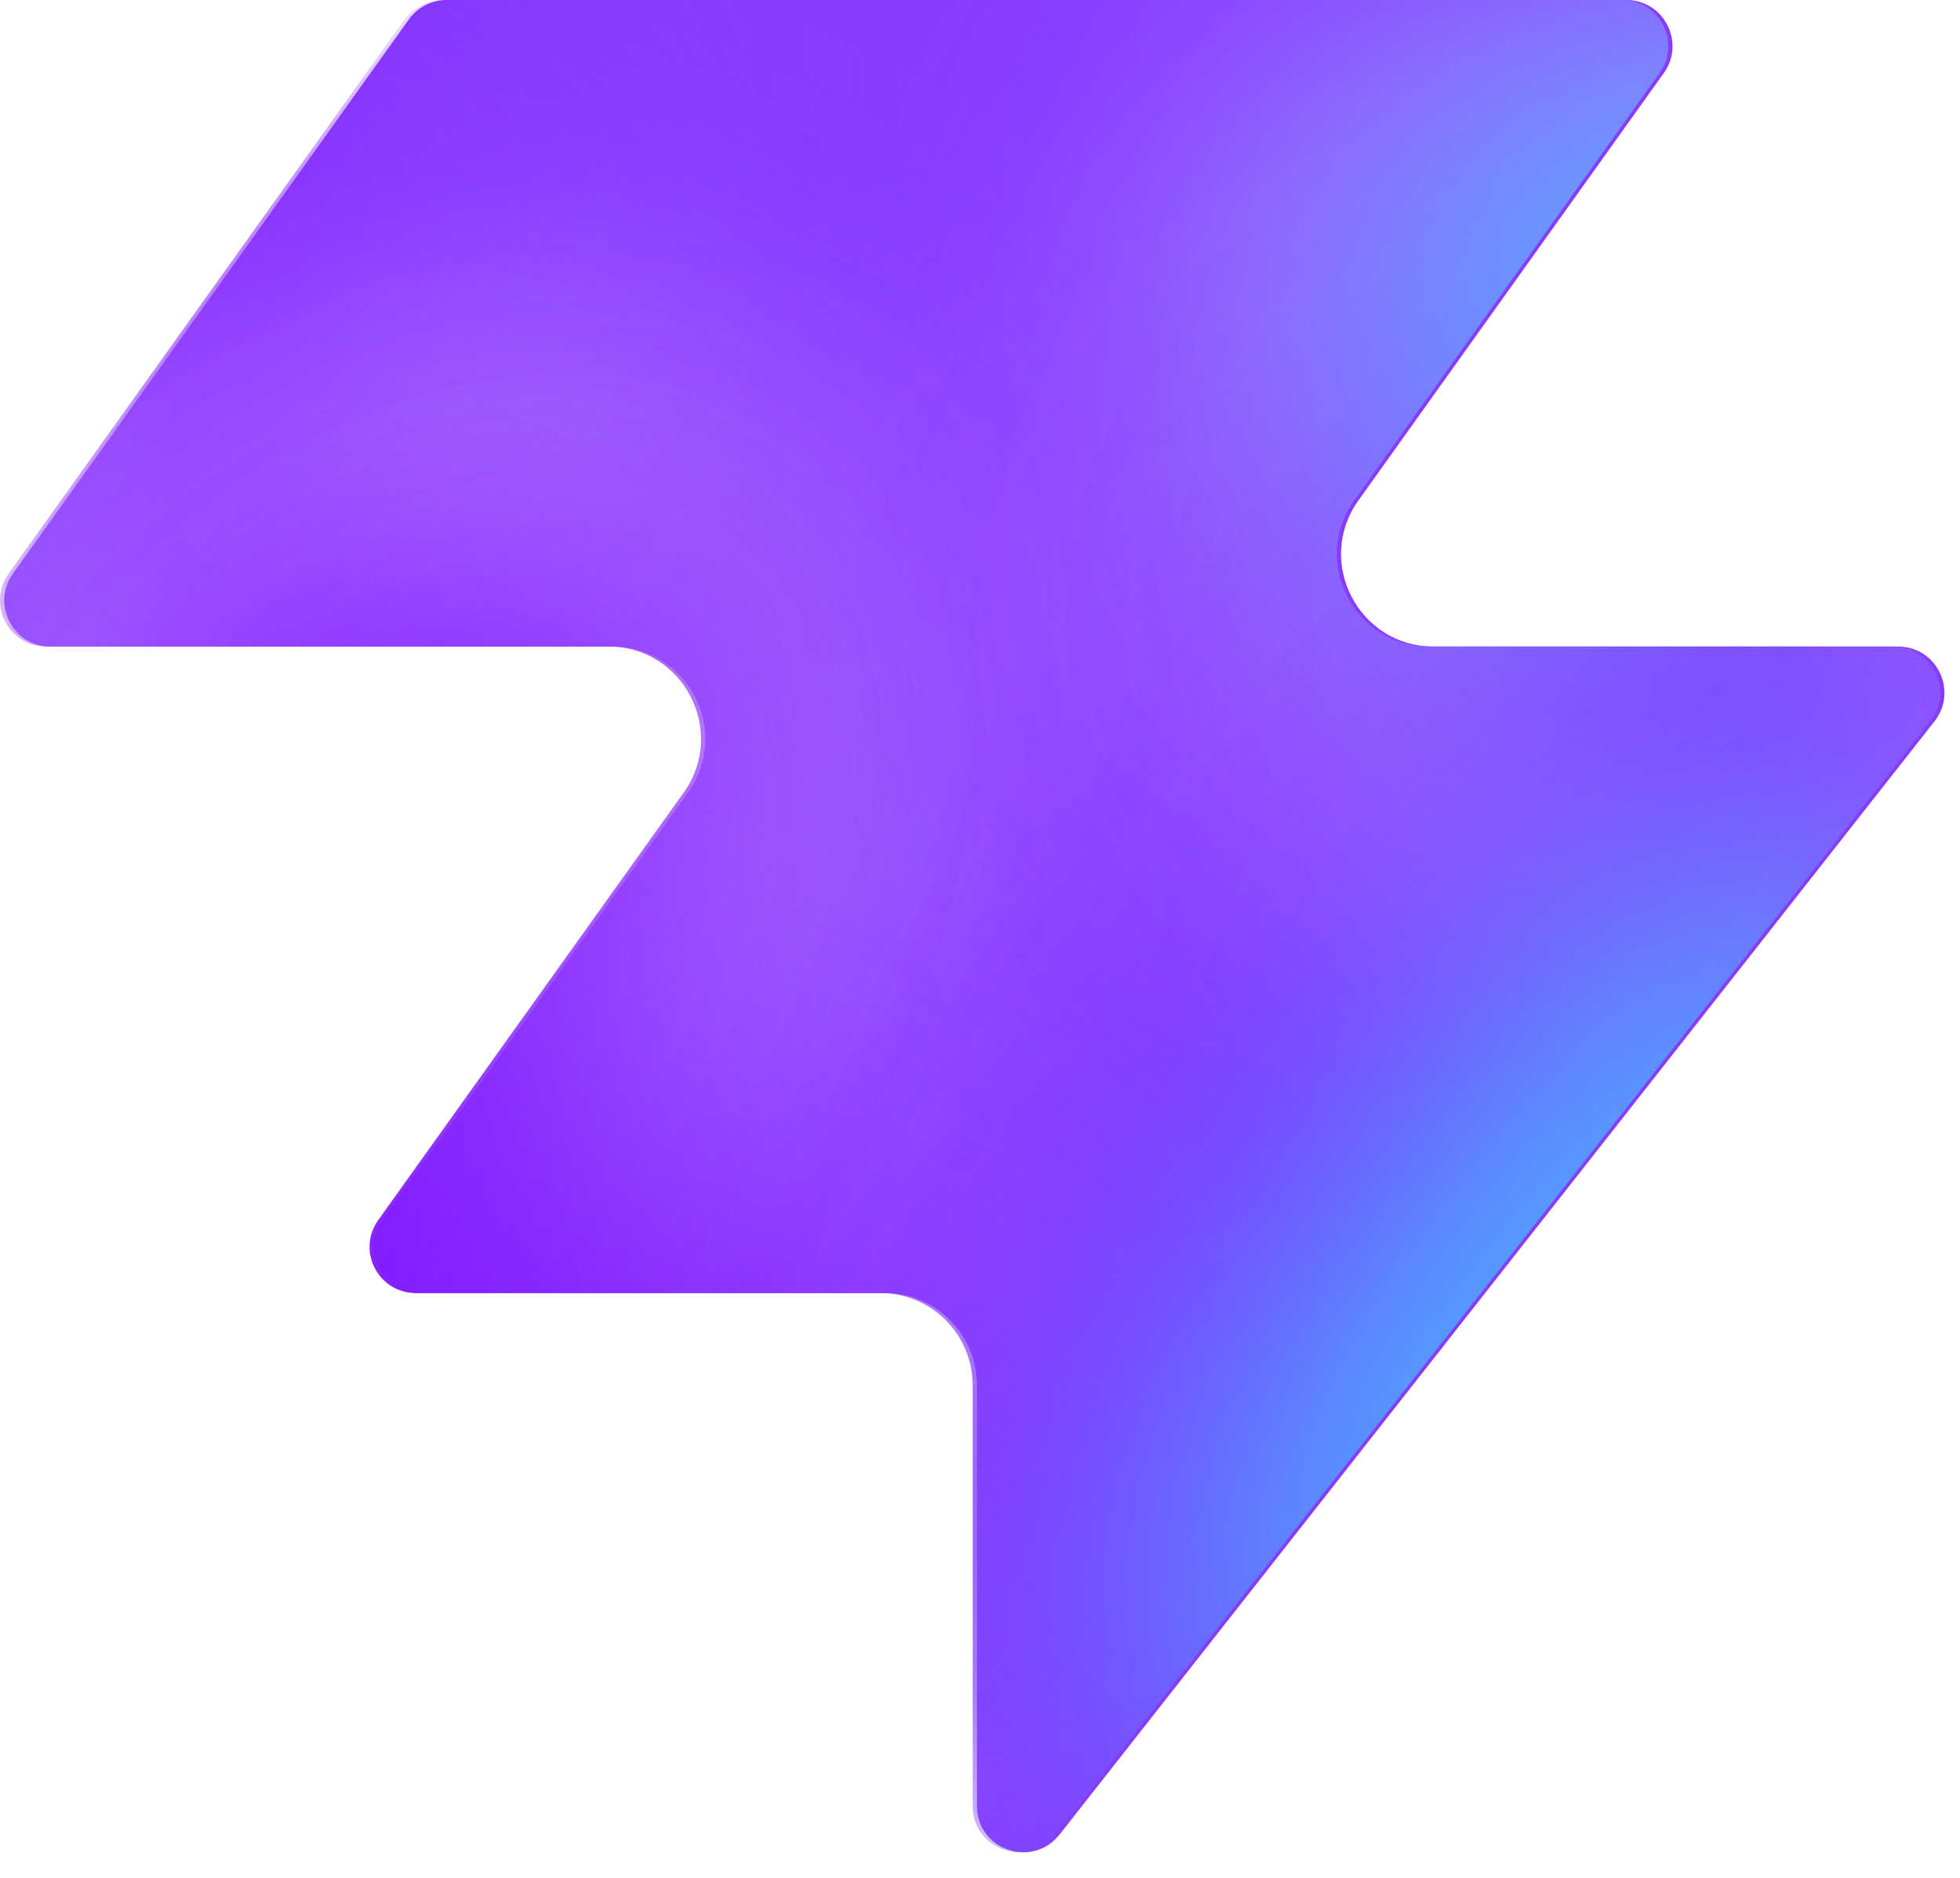
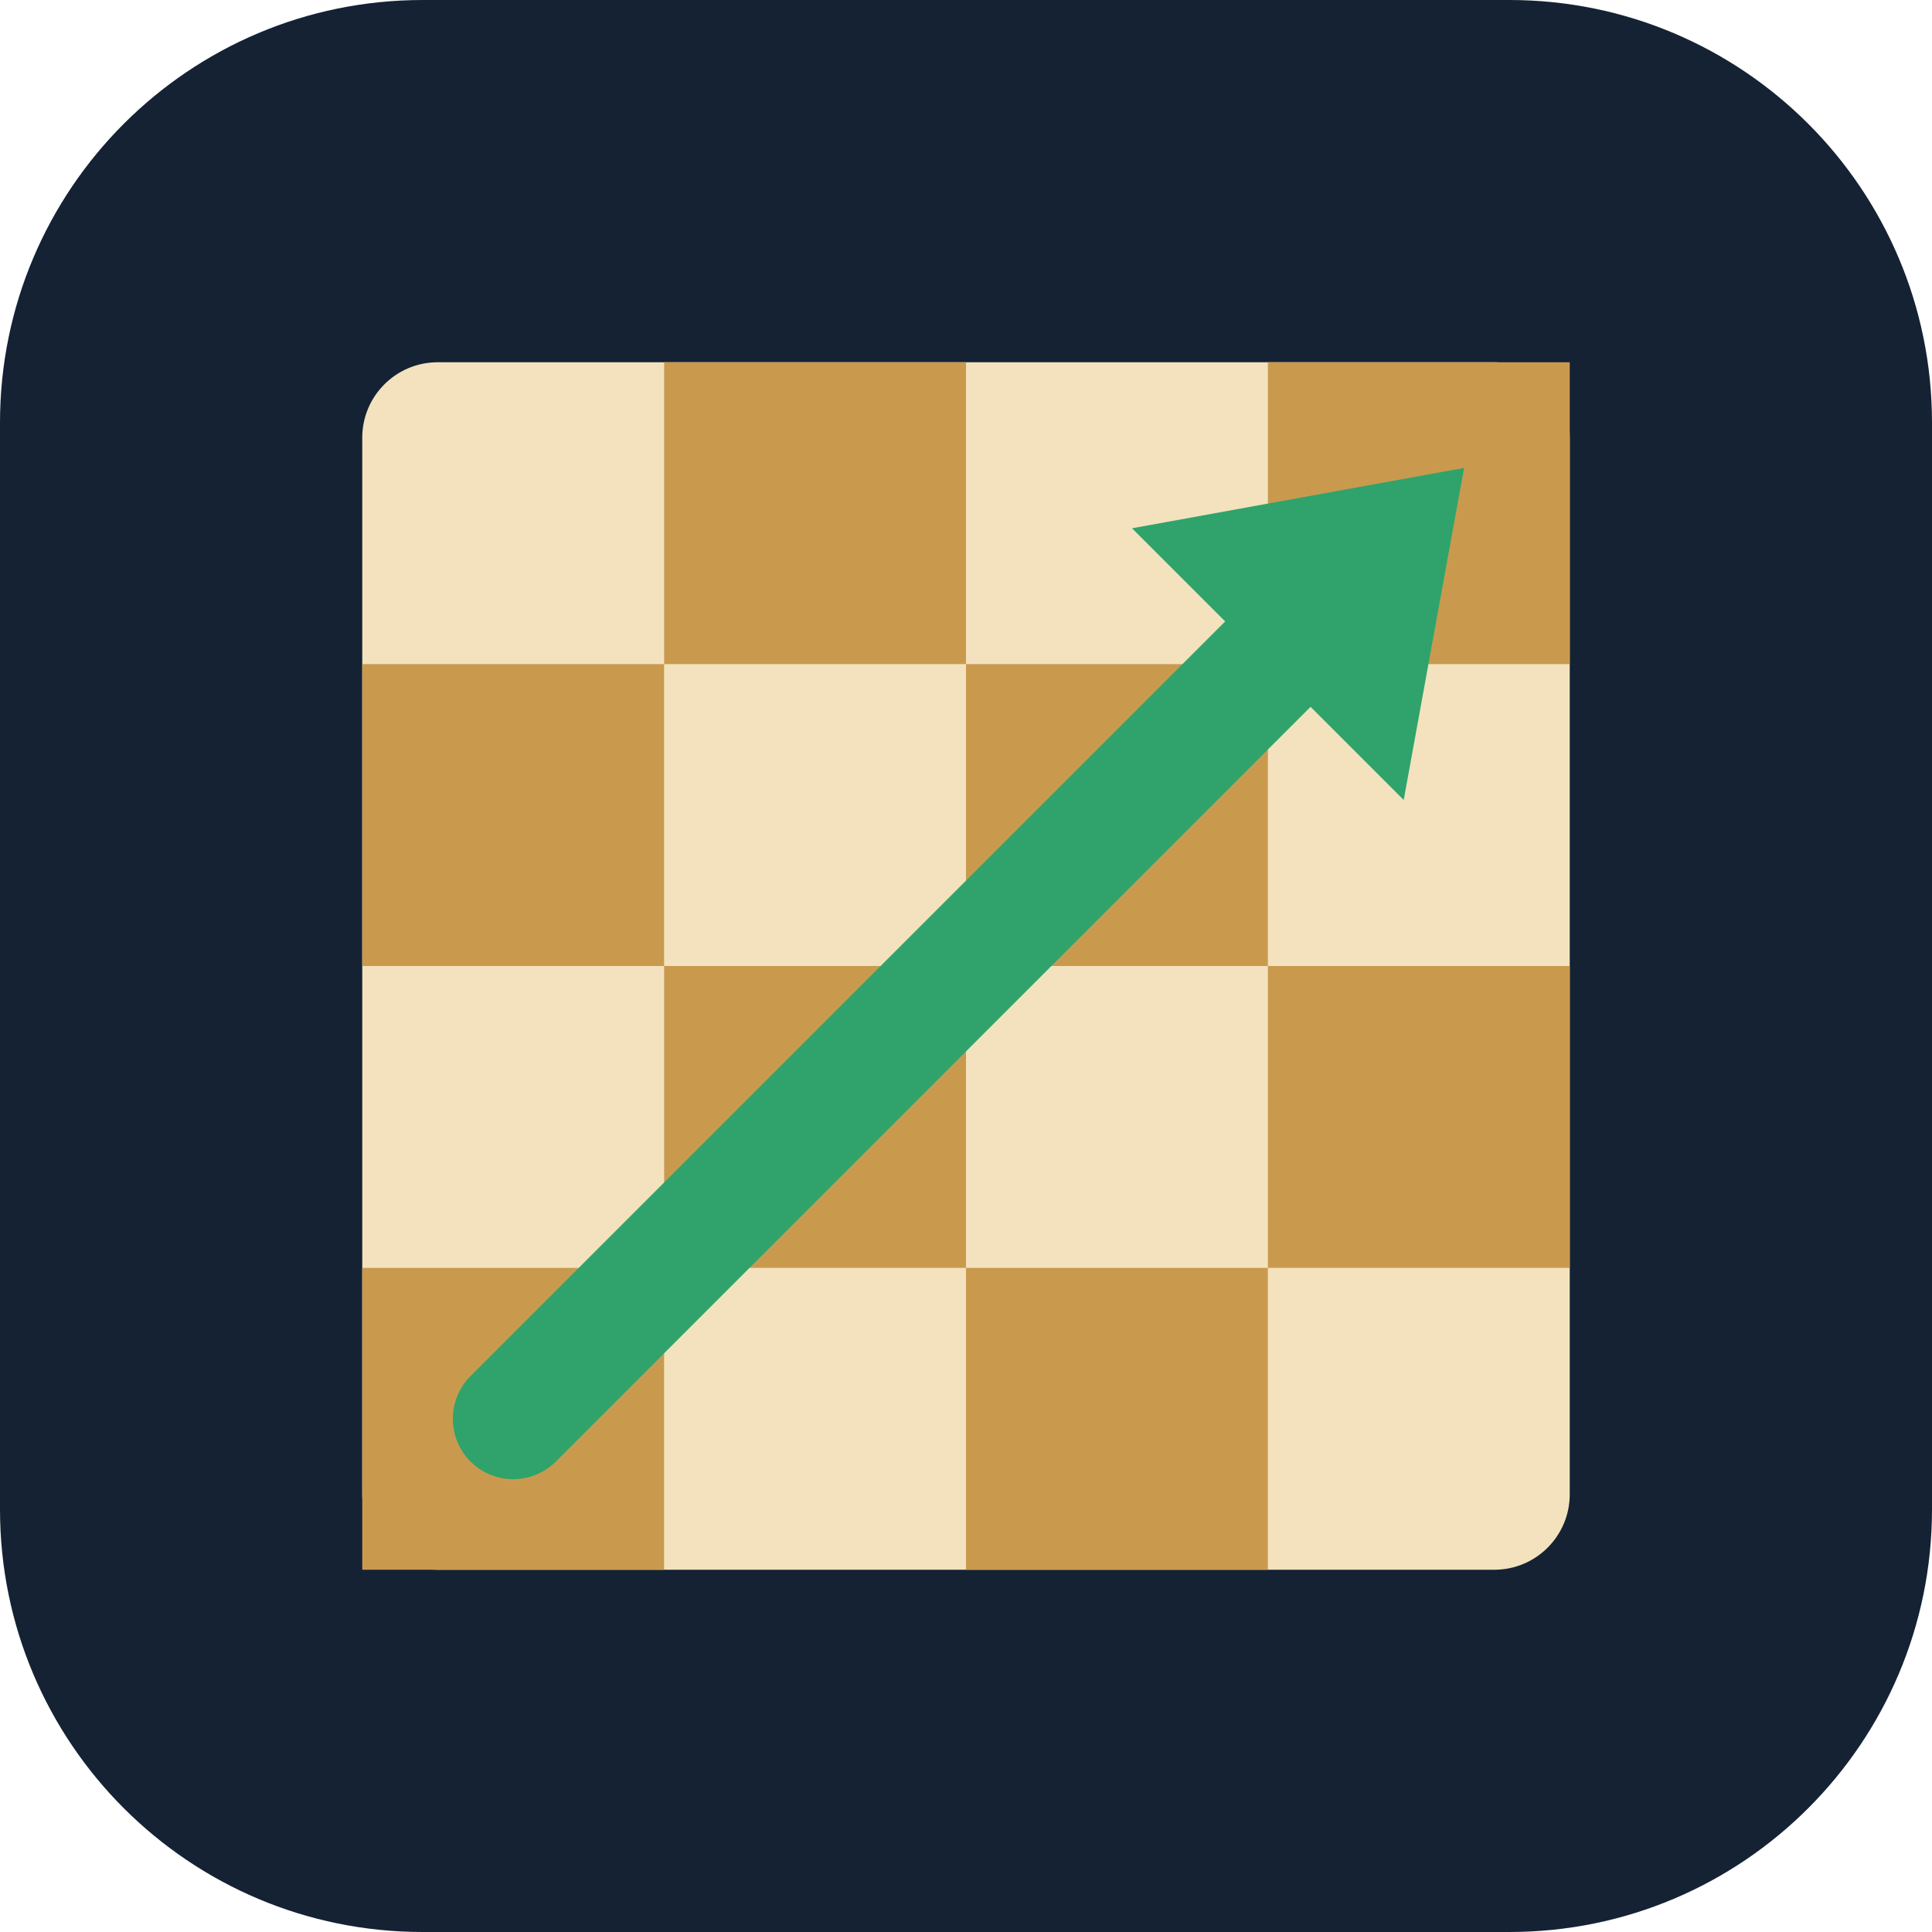
- <svg xmlns="http://www.w3.org/2000/svg" width="48" height="46" fill="none" viewBox="0 0 48 46">
-   <path fill="#863bff" d="M25.946 44.938c-.664.845-2.021.375-2.021-.698V33.937a2.26 2.26 0 0 0-2.262-2.262H10.287c-.92 0-1.456-1.04-.92-1.788l7.48-10.471c1.07-1.497 0-3.578-1.842-3.578H1.237c-.92 0-1.456-1.04-.92-1.788L10.013.474c.214-.297.556-.474.92-.474h28.894c.92 0 1.456 1.04.92 1.788l-7.48 10.471c-1.07 1.498 0 3.579 1.842 3.579h11.377c.943 0 1.473 1.088.89 1.83L25.947 44.94z" style="fill:#863bff;fill:color(display-p3 .525 .23 1);fill-opacity:1" />
-   <mask id="a" width="48" height="46" x="0" y="0" maskUnits="userSpaceOnUse" style="mask-type:alpha">
-     <path fill="#000" d="M25.842 44.938c-.664.844-2.021.375-2.021-.698V33.937a2.26 2.26 0 0 0-2.262-2.262H10.183c-.92 0-1.456-1.04-.92-1.788l7.48-10.471c1.07-1.498 0-3.579-1.842-3.579H1.133c-.92 0-1.456-1.04-.92-1.787L9.91.473c.214-.297.556-.474.92-.474h28.894c.92 0 1.456 1.04.92 1.788l-7.48 10.471c-1.07 1.498 0 3.578 1.842 3.578h11.377c.943 0 1.473 1.088.89 1.832L25.843 44.94z" style="fill:#000;fill-opacity:1" />
-   </mask>
-   <g mask="url(#a)">
-     <g filter="url(#b)">
-       <ellipse cx="5.508" cy="14.704" fill="#ede6ff" rx="5.508" ry="14.704" style="fill:#ede6ff;fill:color(display-p3 .927 .903 1);fill-opacity:1" transform="matrix(.00324 1 1 -.00324 -4.47 31.516)" />
-     </g>
-     <g filter="url(#c)">
-       <ellipse cx="10.399" cy="29.851" fill="#ede6ff" rx="10.399" ry="29.851" style="fill:#ede6ff;fill:color(display-p3 .927 .903 1);fill-opacity:1" transform="matrix(.00324 1 1 -.00324 -39.328 7.883)" />
-     </g>
-     <g filter="url(#d)">
-       <ellipse cx="5.508" cy="30.487" fill="#7e14ff" rx="5.508" ry="30.487" style="fill:#7e14ff;fill:color(display-p3 .492 .077 1);fill-opacity:1" transform="rotate(89.814 -25.913 -14.639)scale(1 -1)" />
-     </g>
-     <g filter="url(#e)">
-       <ellipse cx="5.508" cy="30.599" fill="#7e14ff" rx="5.508" ry="30.599" style="fill:#7e14ff;fill:color(display-p3 .492 .077 1);fill-opacity:1" transform="rotate(89.814 -32.644 -3.334)scale(1 -1)" />
-     </g>
-     <g filter="url(#f)">
-       <ellipse cx="5.508" cy="30.599" fill="#7e14ff" rx="5.508" ry="30.599" style="fill:#7e14ff;fill:color(display-p3 .492 .077 1);fill-opacity:1" transform="matrix(.00324 1 1 -.00324 -34.34 30.47)" />
-     </g>
-     <g filter="url(#g)">
-       <ellipse cx="14.072" cy="22.078" fill="#ede6ff" rx="14.072" ry="22.078" style="fill:#ede6ff;fill:color(display-p3 .927 .903 1);fill-opacity:1" transform="rotate(93.35 24.506 48.493)scale(-1 1)" />
-     </g>
-     <g filter="url(#h)">
-       <ellipse cx="3.47" cy="21.501" fill="#7e14ff" rx="3.47" ry="21.501" style="fill:#7e14ff;fill:color(display-p3 .492 .077 1);fill-opacity:1" transform="rotate(89.009 28.708 47.59)scale(-1 1)" />
-     </g>
-     <g filter="url(#i)">
-       <ellipse cx="3.47" cy="21.501" fill="#7e14ff" rx="3.47" ry="21.501" style="fill:#7e14ff;fill:color(display-p3 .492 .077 1);fill-opacity:1" transform="rotate(89.009 28.708 47.59)scale(-1 1)" />
-     </g>
-     <g filter="url(#j)">
-       <ellipse cx=".387" cy="8.972" fill="#7e14ff" rx="4.407" ry="29.108" style="fill:#7e14ff;fill:color(display-p3 .492 .077 1);fill-opacity:1" transform="rotate(39.51 .387 8.972)" />
-     </g>
-     <g filter="url(#k)">
-       <ellipse cx="47.523" cy="-6.092" fill="#7e14ff" rx="4.407" ry="29.108" style="fill:#7e14ff;fill:color(display-p3 .492 .077 1);fill-opacity:1" transform="rotate(37.892 47.523 -6.092)" />
-     </g>
-     <g filter="url(#l)">
-       <ellipse cx="41.412" cy="6.333" fill="#47bfff" rx="5.971" ry="9.665" style="fill:#47bfff;fill:color(display-p3 .28 .748 1);fill-opacity:1" transform="rotate(37.892 41.412 6.333)" />
-     </g>
-     <g filter="url(#m)">
-       <ellipse cx="-1.879" cy="38.332" fill="#7e14ff" rx="4.407" ry="29.108" style="fill:#7e14ff;fill:color(display-p3 .492 .077 1);fill-opacity:1" transform="rotate(37.892 -1.88 38.332)" />
-     </g>
-     <g filter="url(#n)">
-       <ellipse cx="-1.879" cy="38.332" fill="#7e14ff" rx="4.407" ry="29.108" style="fill:#7e14ff;fill:color(display-p3 .492 .077 1);fill-opacity:1" transform="rotate(37.892 -1.88 38.332)" />
-     </g>
-     <g filter="url(#o)">
-       <ellipse cx="35.651" cy="29.907" fill="#7e14ff" rx="4.407" ry="29.108" style="fill:#7e14ff;fill:color(display-p3 .492 .077 1);fill-opacity:1" transform="rotate(37.892 35.651 29.907)" />
-     </g>
-     <g filter="url(#p)">
-       <ellipse cx="38.418" cy="32.4" fill="#47bfff" rx="5.971" ry="15.297" style="fill:#47bfff;fill:color(display-p3 .28 .748 1);fill-opacity:1" transform="rotate(37.892 38.418 32.4)" />
-     </g>
+ <svg xmlns="http://www.w3.org/2000/svg" viewBox="0 0 256 256" width="256" height="256" role="img" aria-labelledby="t">
+   <rect width="256" height="256" rx="56" fill="#142234" />
+   <rect x="48" y="48" width="160" height="160" rx="10" fill="#f3e2bd" />
+   <g fill="#c99a4e">
+     <rect x="88" y="48" width="40" height="40" />
+     <rect x="168" y="48" width="40" height="40" />
+     <rect x="48" y="88" width="40" height="40" />
+     <rect x="128" y="88" width="40" height="40" />
+     <rect x="88" y="128" width="40" height="40" />
+     <rect x="168" y="128" width="40" height="40" />
+     <rect x="48" y="168" width="40" height="40" />
+     <rect x="128" y="168" width="40" height="40" />
  </g>
-   <defs>
-     <filter id="b" width="60.045" height="41.654" x="-19.77" y="16.149" color-interpolation-filters="sRGB" filterUnits="userSpaceOnUse">
-       <feFlood flood-opacity="0" result="BackgroundImageFix" />
-       <feBlend in="SourceGraphic" in2="BackgroundImageFix" result="shape" />
-       <feGaussianBlur result="effect1_foregroundBlur_2002_17158" stdDeviation="7.659" />
-     </filter>
-     <filter id="c" width="90.34" height="51.437" x="-54.613" y="-7.533" color-interpolation-filters="sRGB" filterUnits="userSpaceOnUse">
-       <feFlood flood-opacity="0" result="BackgroundImageFix" />
-       <feBlend in="SourceGraphic" in2="BackgroundImageFix" result="shape" />
-       <feGaussianBlur result="effect1_foregroundBlur_2002_17158" stdDeviation="7.659" />
-     </filter>
-     <filter id="d" width="79.355" height="29.4" x="-49.64" y="2.03" color-interpolation-filters="sRGB" filterUnits="userSpaceOnUse">
-       <feFlood flood-opacity="0" result="BackgroundImageFix" />
-       <feBlend in="SourceGraphic" in2="BackgroundImageFix" result="shape" />
-       <feGaussianBlur result="effect1_foregroundBlur_2002_17158" stdDeviation="4.596" />
-     </filter>
-     <filter id="e" width="79.579" height="29.4" x="-45.045" y="20.029" color-interpolation-filters="sRGB" filterUnits="userSpaceOnUse">
-       <feFlood flood-opacity="0" result="BackgroundImageFix" />
-       <feBlend in="SourceGraphic" in2="BackgroundImageFix" result="shape" />
-       <feGaussianBlur result="effect1_foregroundBlur_2002_17158" stdDeviation="4.596" />
-     </filter>
-     <filter id="f" width="79.579" height="29.4" x="-43.513" y="21.178" color-interpolation-filters="sRGB" filterUnits="userSpaceOnUse">
-       <feFlood flood-opacity="0" result="BackgroundImageFix" />
-       <feBlend in="SourceGraphic" in2="BackgroundImageFix" result="shape" />
-       <feGaussianBlur result="effect1_foregroundBlur_2002_17158" stdDeviation="4.596" />
-     </filter>
-     <filter id="g" width="74.749" height="58.852" x="15.756" y="-17.901" color-interpolation-filters="sRGB" filterUnits="userSpaceOnUse">
-       <feFlood flood-opacity="0" result="BackgroundImageFix" />
-       <feBlend in="SourceGraphic" in2="BackgroundImageFix" result="shape" />
-       <feGaussianBlur result="effect1_foregroundBlur_2002_17158" stdDeviation="7.659" />
-     </filter>
-     <filter id="h" width="61.377" height="25.362" x="23.548" y="2.284" color-interpolation-filters="sRGB" filterUnits="userSpaceOnUse">
-       <feFlood flood-opacity="0" result="BackgroundImageFix" />
-       <feBlend in="SourceGraphic" in2="BackgroundImageFix" result="shape" />
-       <feGaussianBlur result="effect1_foregroundBlur_2002_17158" stdDeviation="4.596" />
-     </filter>
-     <filter id="i" width="61.377" height="25.362" x="23.548" y="2.284" color-interpolation-filters="sRGB" filterUnits="userSpaceOnUse">
-       <feFlood flood-opacity="0" result="BackgroundImageFix" />
-       <feBlend in="SourceGraphic" in2="BackgroundImageFix" result="shape" />
-       <feGaussianBlur result="effect1_foregroundBlur_2002_17158" stdDeviation="4.596" />
-     </filter>
-     <filter id="j" width="56.045" height="63.649" x="-27.636" y="-22.853" color-interpolation-filters="sRGB" filterUnits="userSpaceOnUse">
-       <feFlood flood-opacity="0" result="BackgroundImageFix" />
-       <feBlend in="SourceGraphic" in2="BackgroundImageFix" result="shape" />
-       <feGaussianBlur result="effect1_foregroundBlur_2002_17158" stdDeviation="4.596" />
-     </filter>
-     <filter id="k" width="54.814" height="64.646" x="20.116" y="-38.415" color-interpolation-filters="sRGB" filterUnits="userSpaceOnUse">
-       <feFlood flood-opacity="0" result="BackgroundImageFix" />
-       <feBlend in="SourceGraphic" in2="BackgroundImageFix" result="shape" />
-       <feGaussianBlur result="effect1_foregroundBlur_2002_17158" stdDeviation="4.596" />
-     </filter>
-     <filter id="l" width="33.541" height="35.313" x="24.641" y="-11.323" color-interpolation-filters="sRGB" filterUnits="userSpaceOnUse">
-       <feFlood flood-opacity="0" result="BackgroundImageFix" />
-       <feBlend in="SourceGraphic" in2="BackgroundImageFix" result="shape" />
-       <feGaussianBlur result="effect1_foregroundBlur_2002_17158" stdDeviation="4.596" />
-     </filter>
-     <filter id="m" width="54.814" height="64.646" x="-29.286" y="6.009" color-interpolation-filters="sRGB" filterUnits="userSpaceOnUse">
-       <feFlood flood-opacity="0" result="BackgroundImageFix" />
-       <feBlend in="SourceGraphic" in2="BackgroundImageFix" result="shape" />
-       <feGaussianBlur result="effect1_foregroundBlur_2002_17158" stdDeviation="4.596" />
-     </filter>
-     <filter id="n" width="54.814" height="64.646" x="-29.286" y="6.009" color-interpolation-filters="sRGB" filterUnits="userSpaceOnUse">
-       <feFlood flood-opacity="0" result="BackgroundImageFix" />
-       <feBlend in="SourceGraphic" in2="BackgroundImageFix" result="shape" />
-       <feGaussianBlur result="effect1_foregroundBlur_2002_17158" stdDeviation="4.596" />
-     </filter>
-     <filter id="o" width="54.814" height="64.646" x="8.244" y="-2.416" color-interpolation-filters="sRGB" filterUnits="userSpaceOnUse">
-       <feFlood flood-opacity="0" result="BackgroundImageFix" />
-       <feBlend in="SourceGraphic" in2="BackgroundImageFix" result="shape" />
-       <feGaussianBlur result="effect1_foregroundBlur_2002_17158" stdDeviation="4.596" />
-     </filter>
-     <filter id="p" width="39.409" height="43.623" x="18.713" y="10.588" color-interpolation-filters="sRGB" filterUnits="userSpaceOnUse">
-       <feFlood flood-opacity="0" result="BackgroundImageFix" />
-       <feBlend in="SourceGraphic" in2="BackgroundImageFix" result="shape" />
-       <feGaussianBlur result="effect1_foregroundBlur_2002_17158" stdDeviation="4.596" />
-     </filter>
-   </defs>
+   <path d="M68 188 L178 78" stroke="#2fa36b" stroke-width="16" stroke-linecap="round" />
+   <path d="M150 70 L194 62 L186 106 z" fill="#2fa36b" />
</svg>
